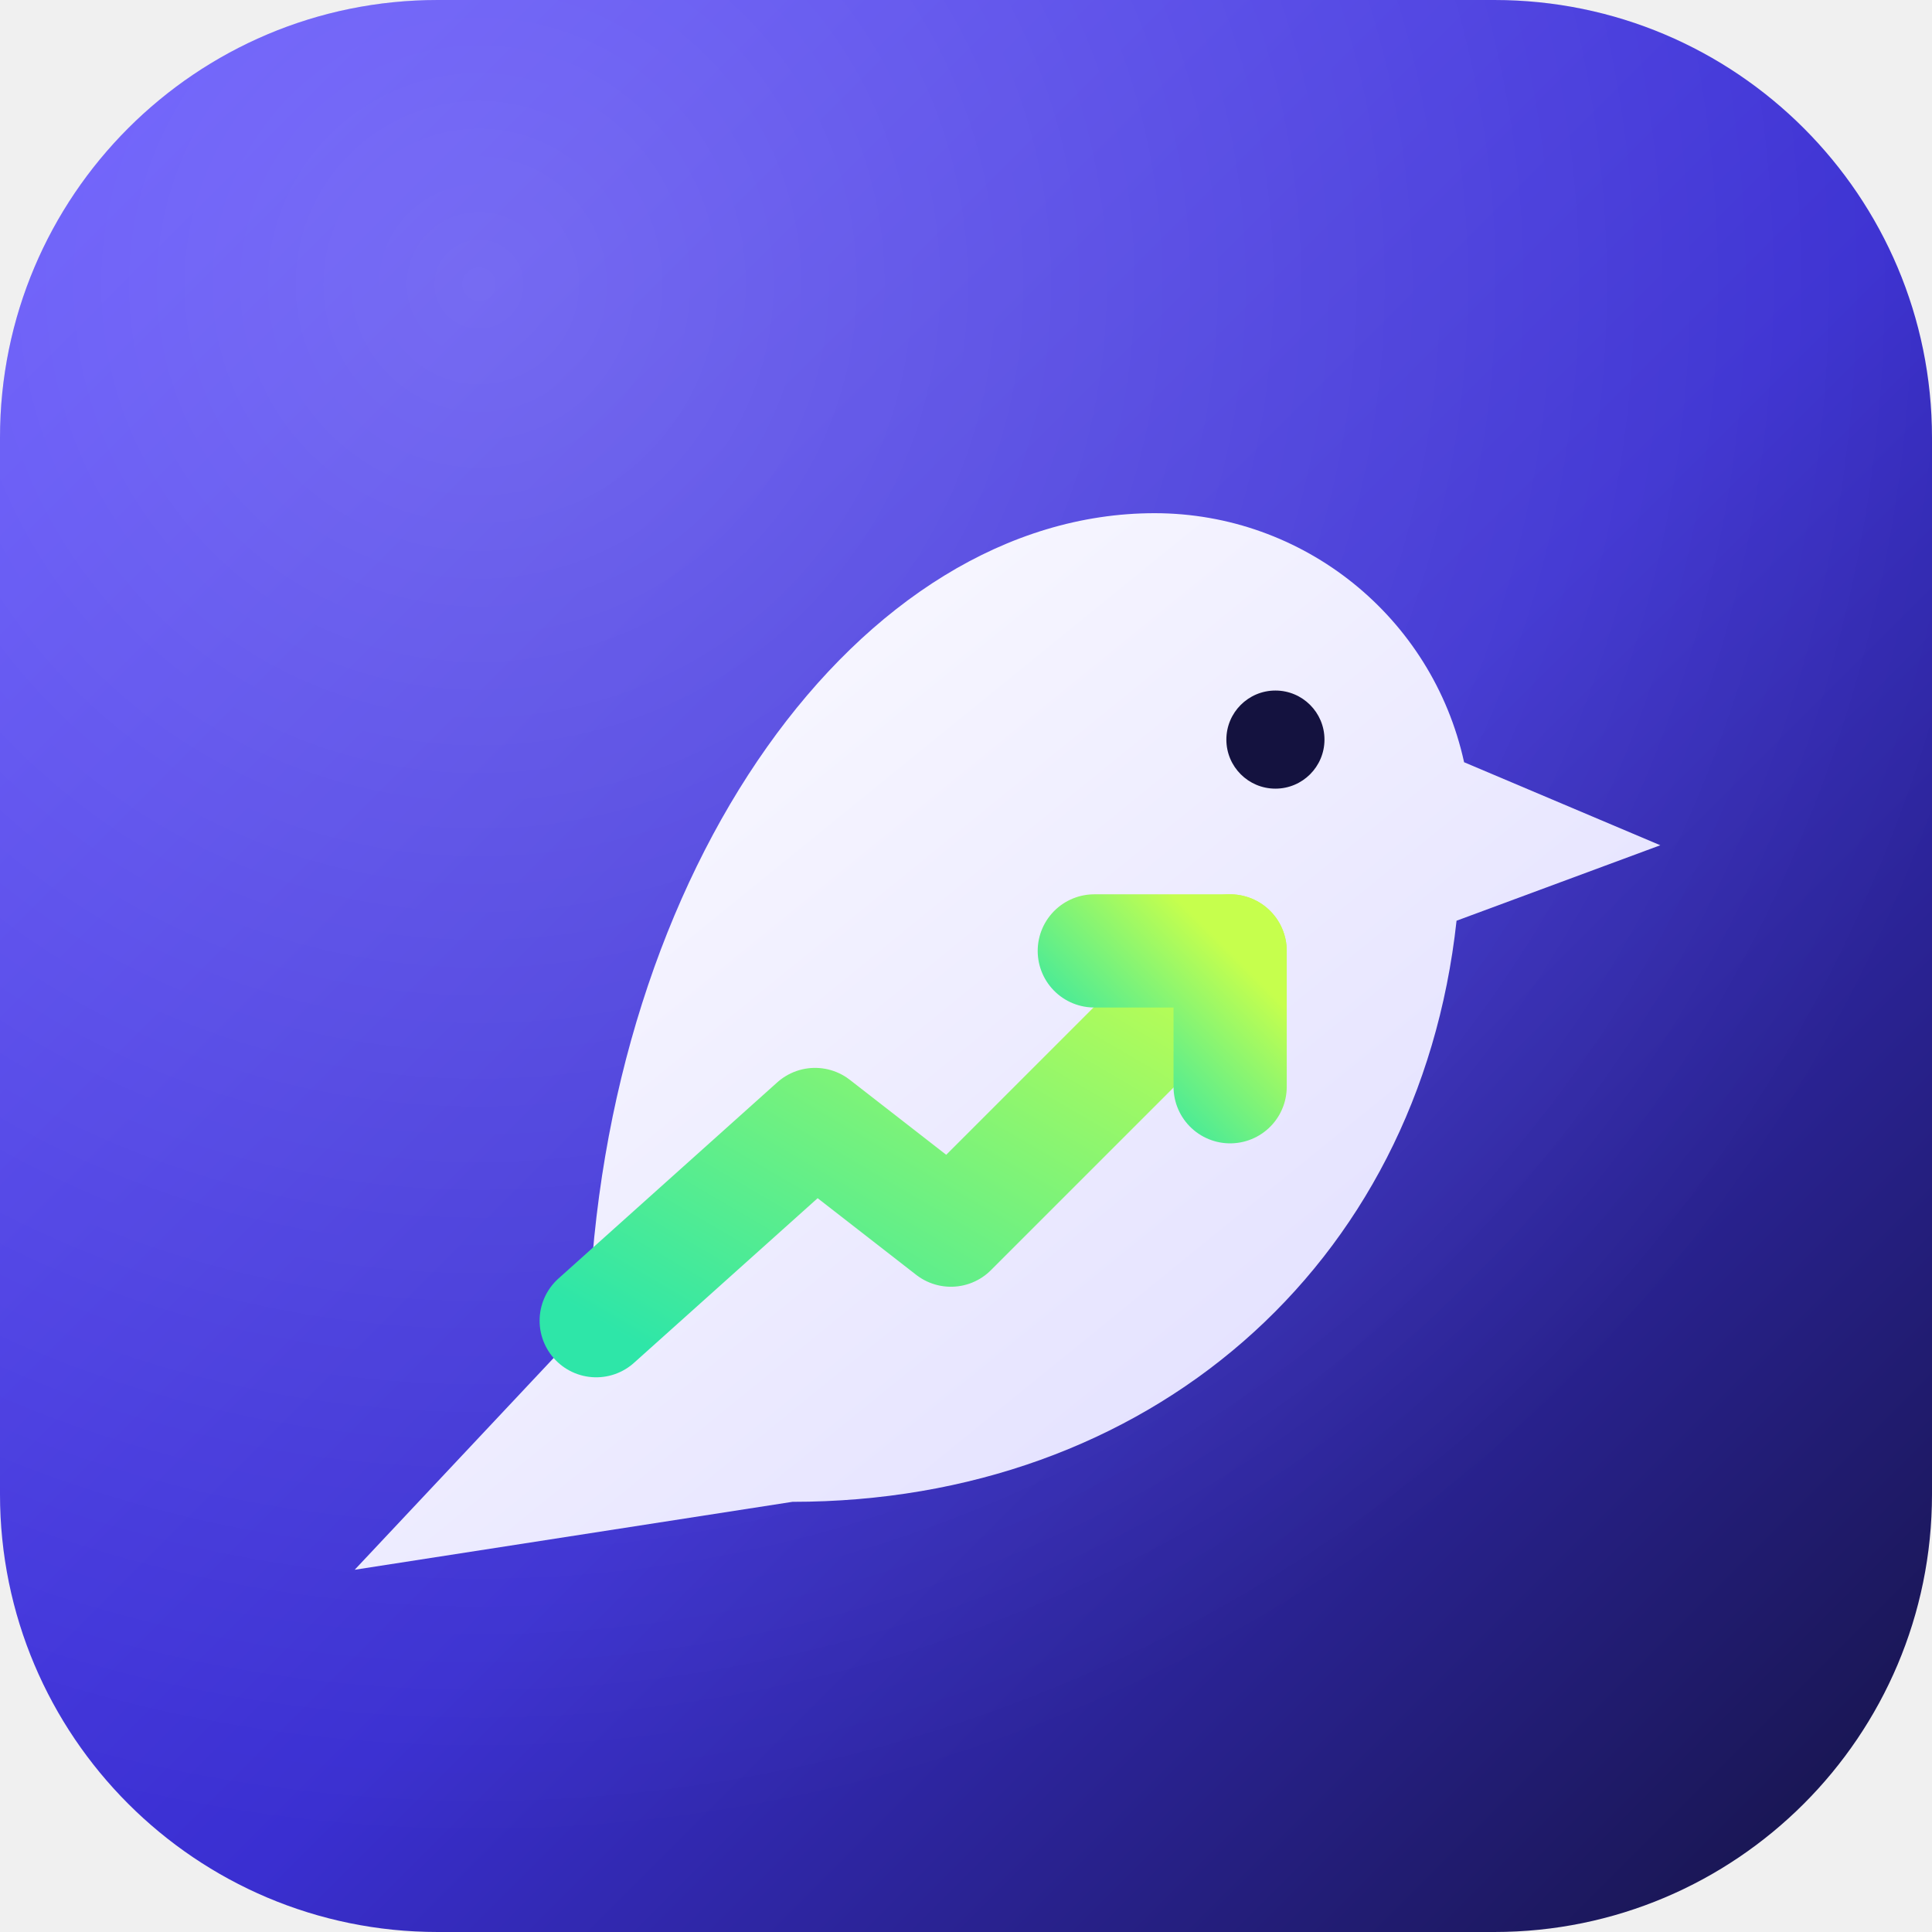
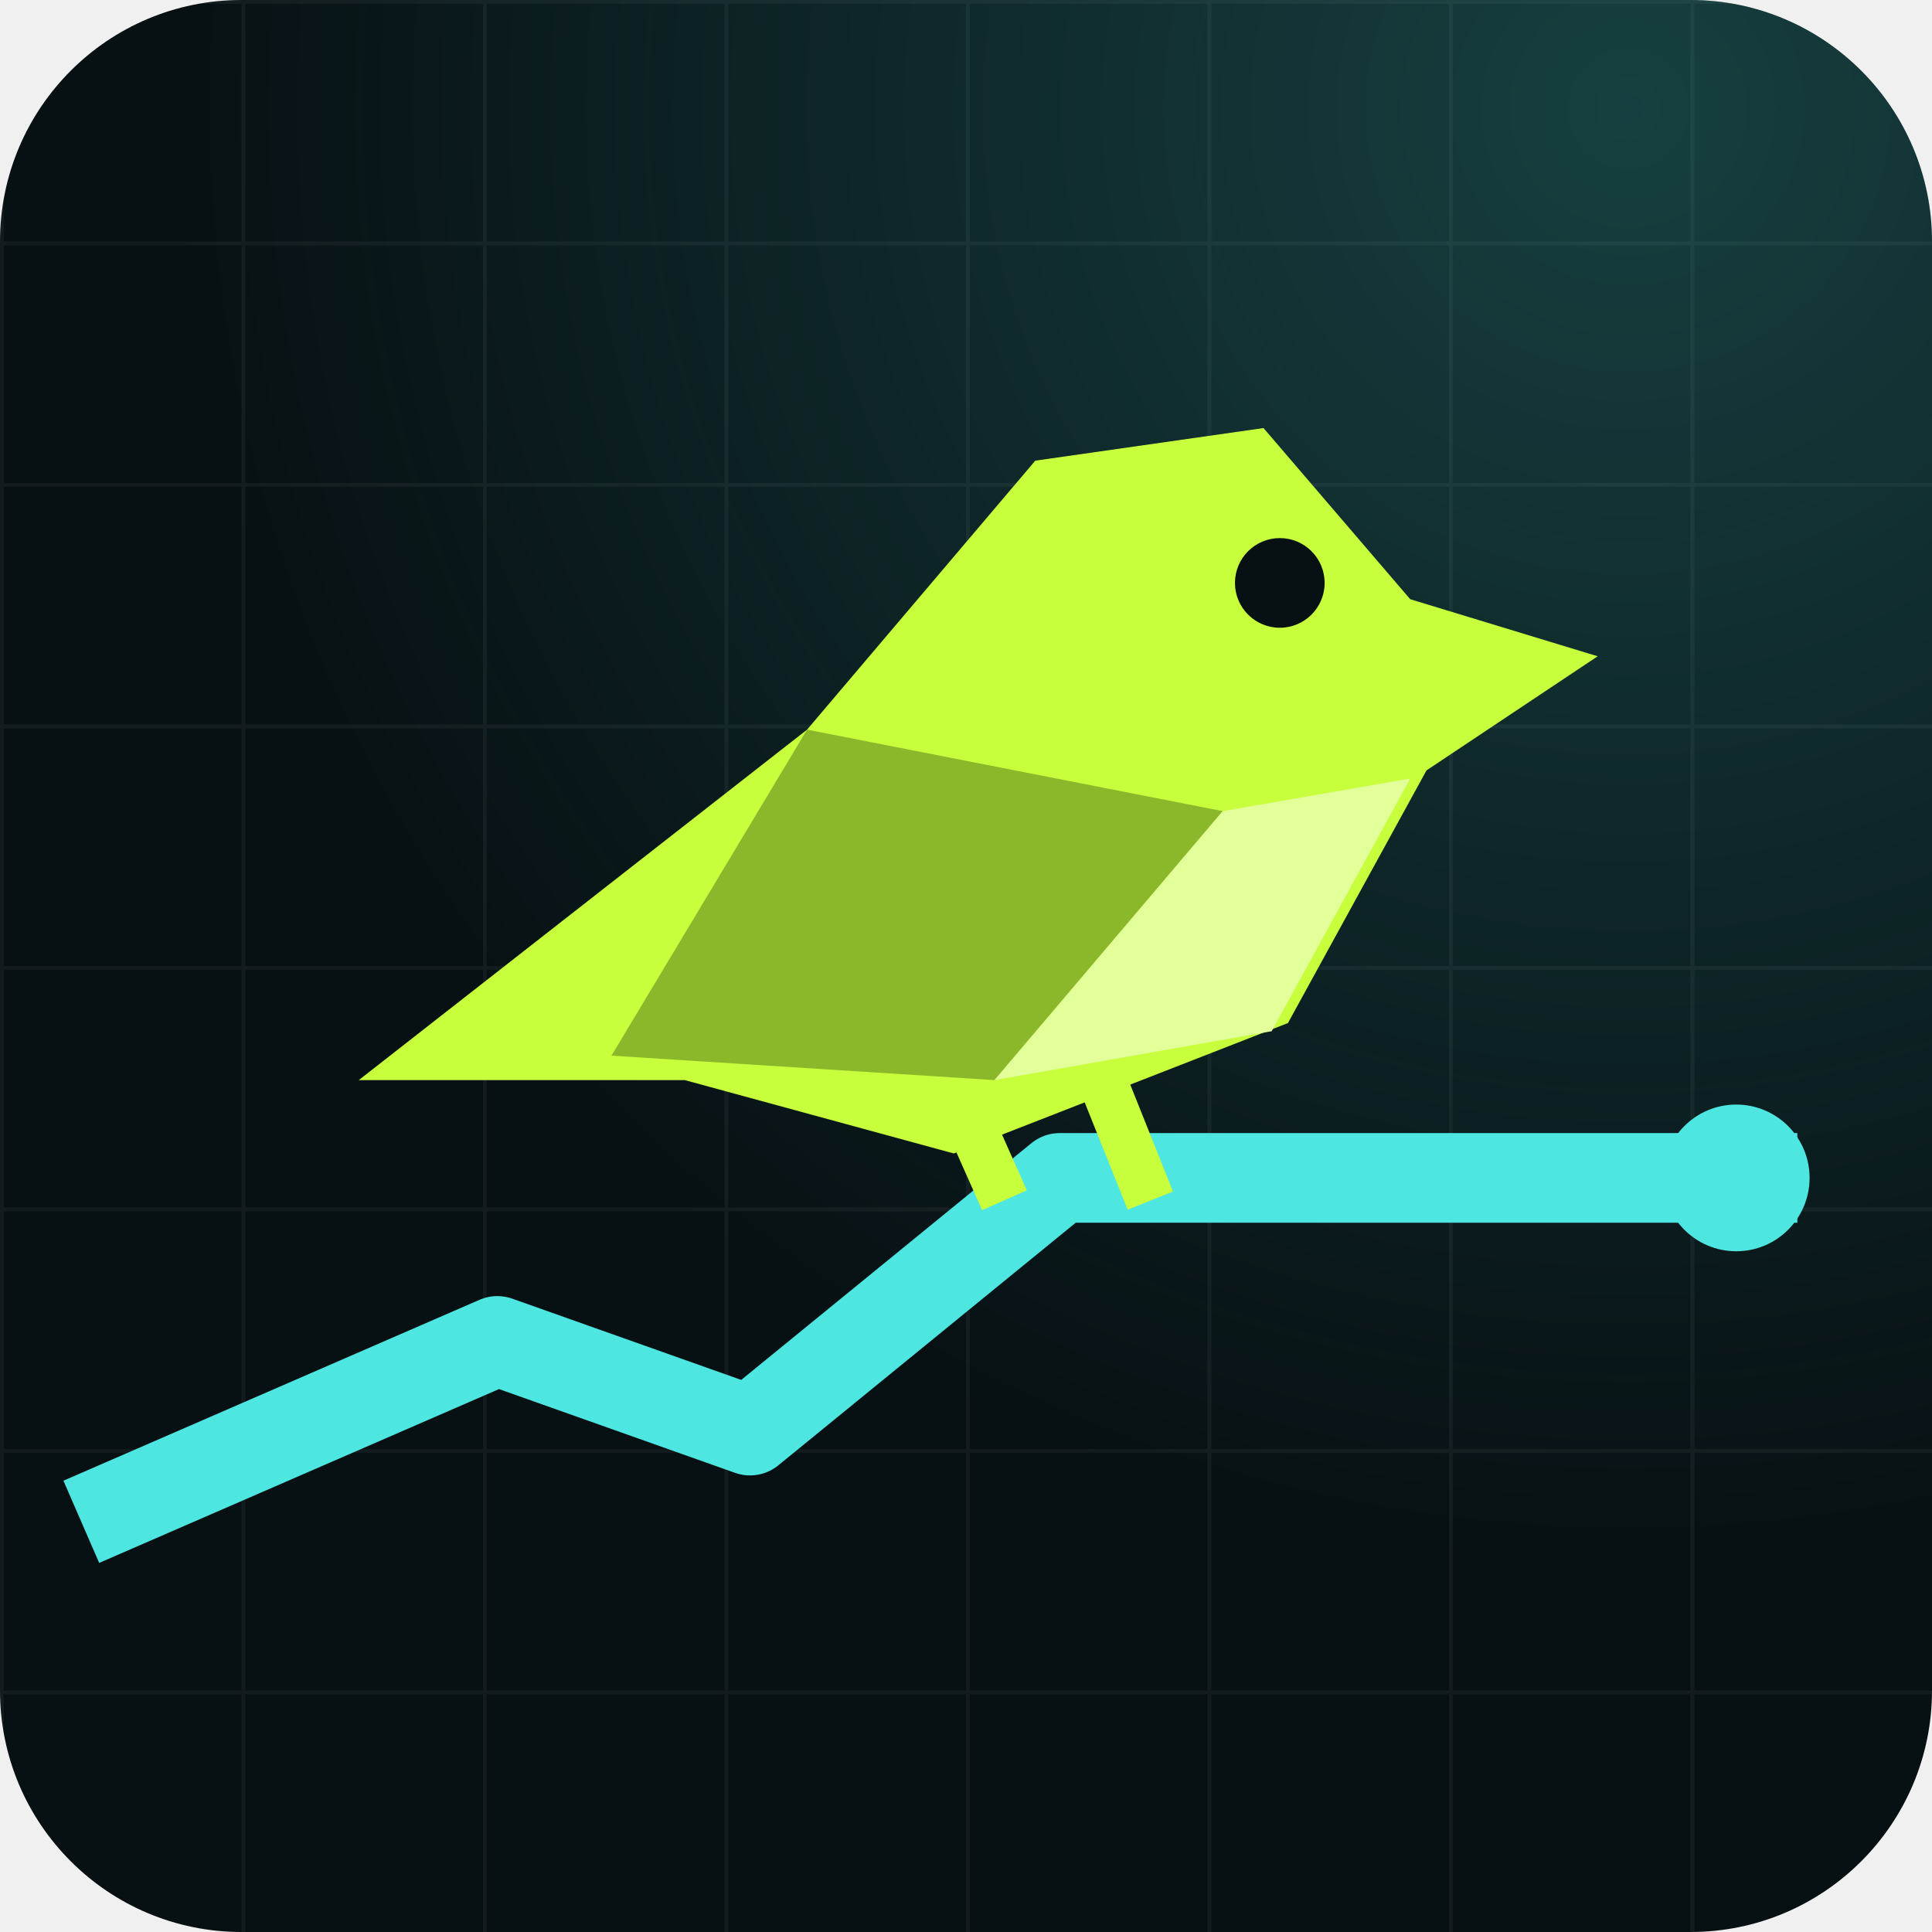
<svg xmlns="http://www.w3.org/2000/svg" viewBox="0 0 512 512">
  <defs>
-     <linearGradient id="bg" x1="0" y1="0" x2="1" y2="1">
-       <stop offset="0" stop-color="#5B4BFF" />
-       <stop offset=".55" stop-color="#3A2FD1" />
-       <stop offset="1" stop-color="#14123F" />
-     </linearGradient>
-     <linearGradient id="bd" x1="0" y1="0" x2="1" y2="1">
-       <stop offset="0" stop-color="#FFFFFF" />
-       <stop offset="1" stop-color="#DCD9FF" />
-     </linearGradient>
-     <linearGradient id="ac" x1="0" y1="1" x2="1" y2="0">
-       <stop offset="0" stop-color="#2EE6A8" />
-       <stop offset="1" stop-color="#C6FF4D" />
-     </linearGradient>
-     <radialGradient id="gl" cx=".25" cy=".15" r=".8">
-       <stop offset="0" stop-color="#fff" stop-opacity=".22" />
-       <stop offset="1" stop-color="#fff" stop-opacity="0" />
+     <radialGradient id="bl" cx=".84" cy=".06" r=".75">
+       <stop offset="0" stop-color="#4ee6e0" stop-opacity=".22" />
+       <stop offset="1" stop-color="#4ee6e0" stop-opacity="0" />
    </radialGradient>
+     <pattern id="gr" width="64" height="64" patternUnits="userSpaceOnUse">
+       <path d="M64 0H0V64" fill="none" stroke="#fff" stroke-opacity=".05" stroke-width="2" />
+     </pattern>
+     <clipPath id="c">
+       <rect width="512" height="512" rx="64" />
+     </clipPath>
  </defs>
-   <rect width="512" height="512" rx="116" fill="url(#bg)" />
-   <rect width="512" height="512" rx="116" fill="url(#gl)" />
-   <g transform="translate(-12 4)">
-     <path d="M318 132a84 84 0 0 1 82 66l52 22-54 20c-10 92-82 154-176 154l-116 18 62-66c4-120 72-214 150-214z" fill="url(#bd)" />
-     <path d="M170 346l58-52 36 28 74-74" fill="none" stroke="url(#ac)" stroke-width="30" stroke-linecap="round" stroke-linejoin="round" />
-     <path d="M302 248h36v36" fill="none" stroke="url(#ac)" stroke-width="30" stroke-linecap="round" stroke-linejoin="round" />
-     <circle cx="350" cy="192" r="13" fill="#14123F" />
+   <g clip-path="url(#c)">
+     <rect width="512" height="512" fill="#071013" />
+     <rect width="512" height="512" fill="url(#gr)" />
+     <rect width="512" height="512" fill="url(#bl)" />
+     <g transform="translate(256 256) scale(1.08) translate(-263 -272)">
+       <path d="M56 404l92-40 62 22 76-62h170" fill="none" stroke="#4ee6e0" stroke-width="22" stroke-linejoin="round" stroke-linecap="square" />
+       <circle cx="452" cy="324" r="18" fill="#4ee6e0" />
+       <path d="M262 306l8 18M298 304l8 20" stroke="#c8ff3d" stroke-width="12" stroke-linecap="square" />
+       <path d="M418 196l-46-14-36-42-56 8-56 66-110 86h80l66 18 82-32 34-62z" fill="#c8ff3d" />
+       <path d="M224 214l102 20-56 66-94-6z" fill="#8bb82a" />
+       <path d="M326 234l46-8-34 62-68 12z" fill="#e2ff9a" />
+       <circle cx="340" cy="178" r="11" fill="#071013" />
+     </g>
  </g>
</svg>
